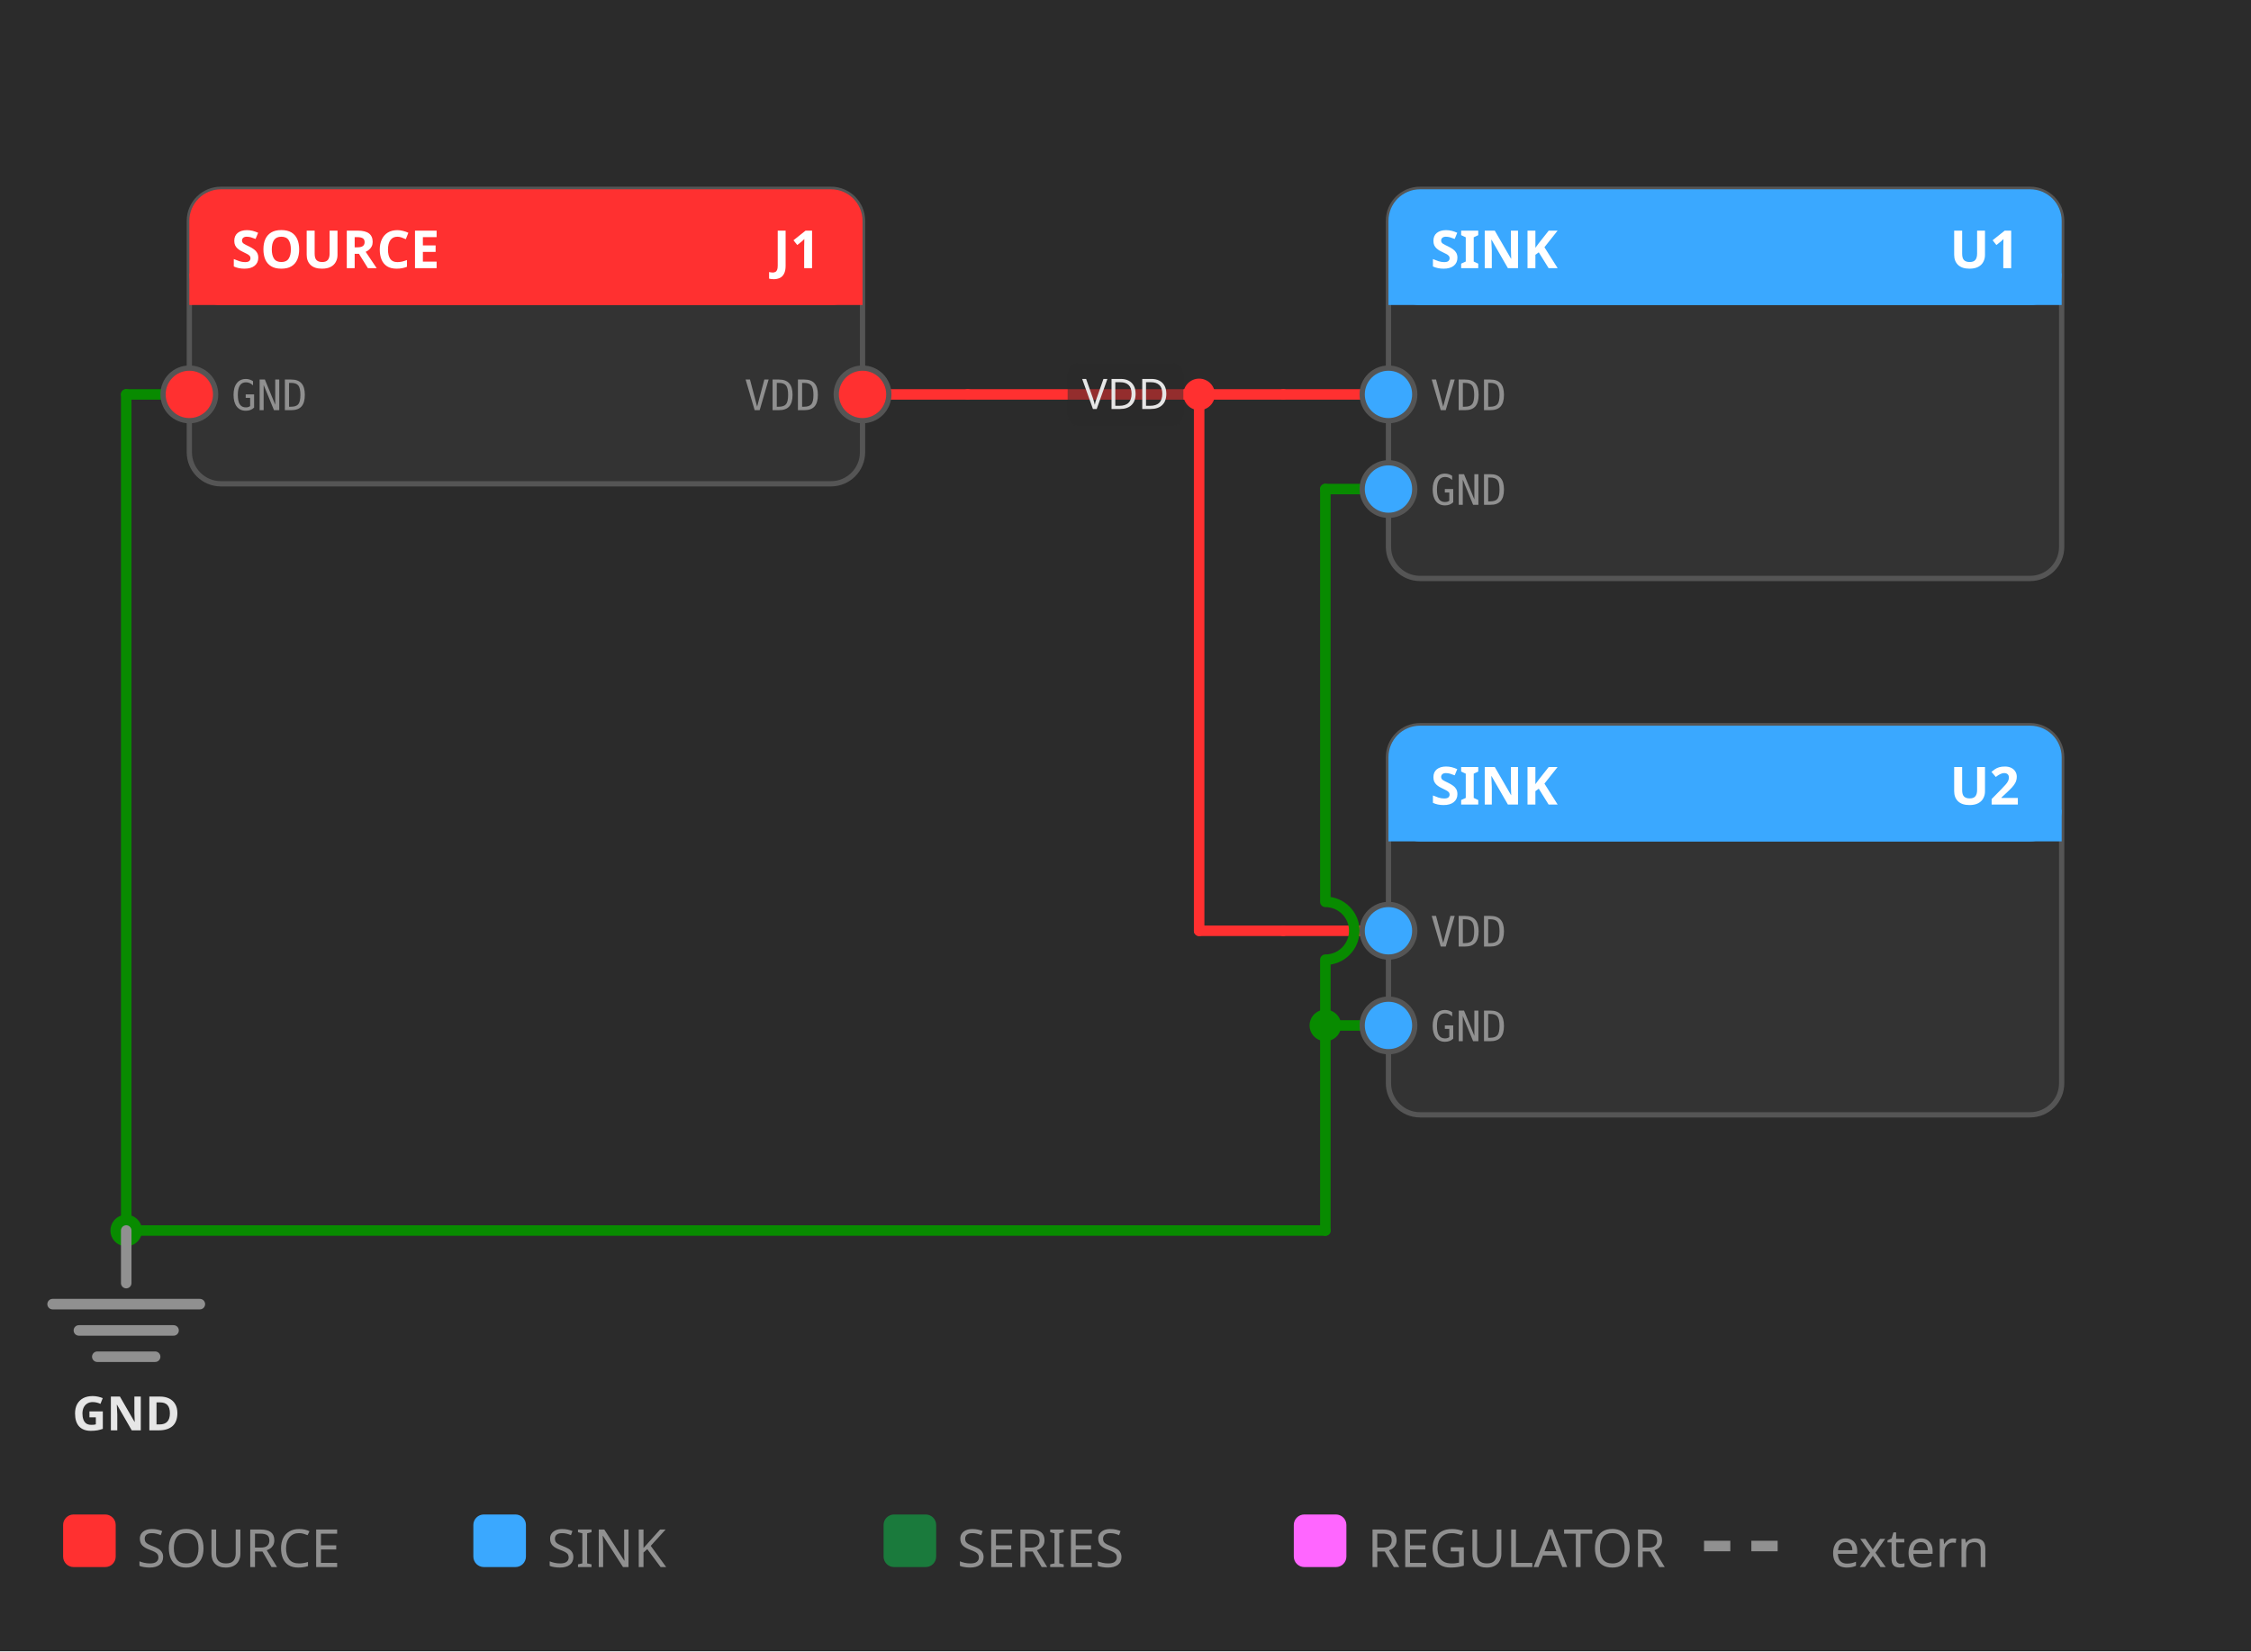
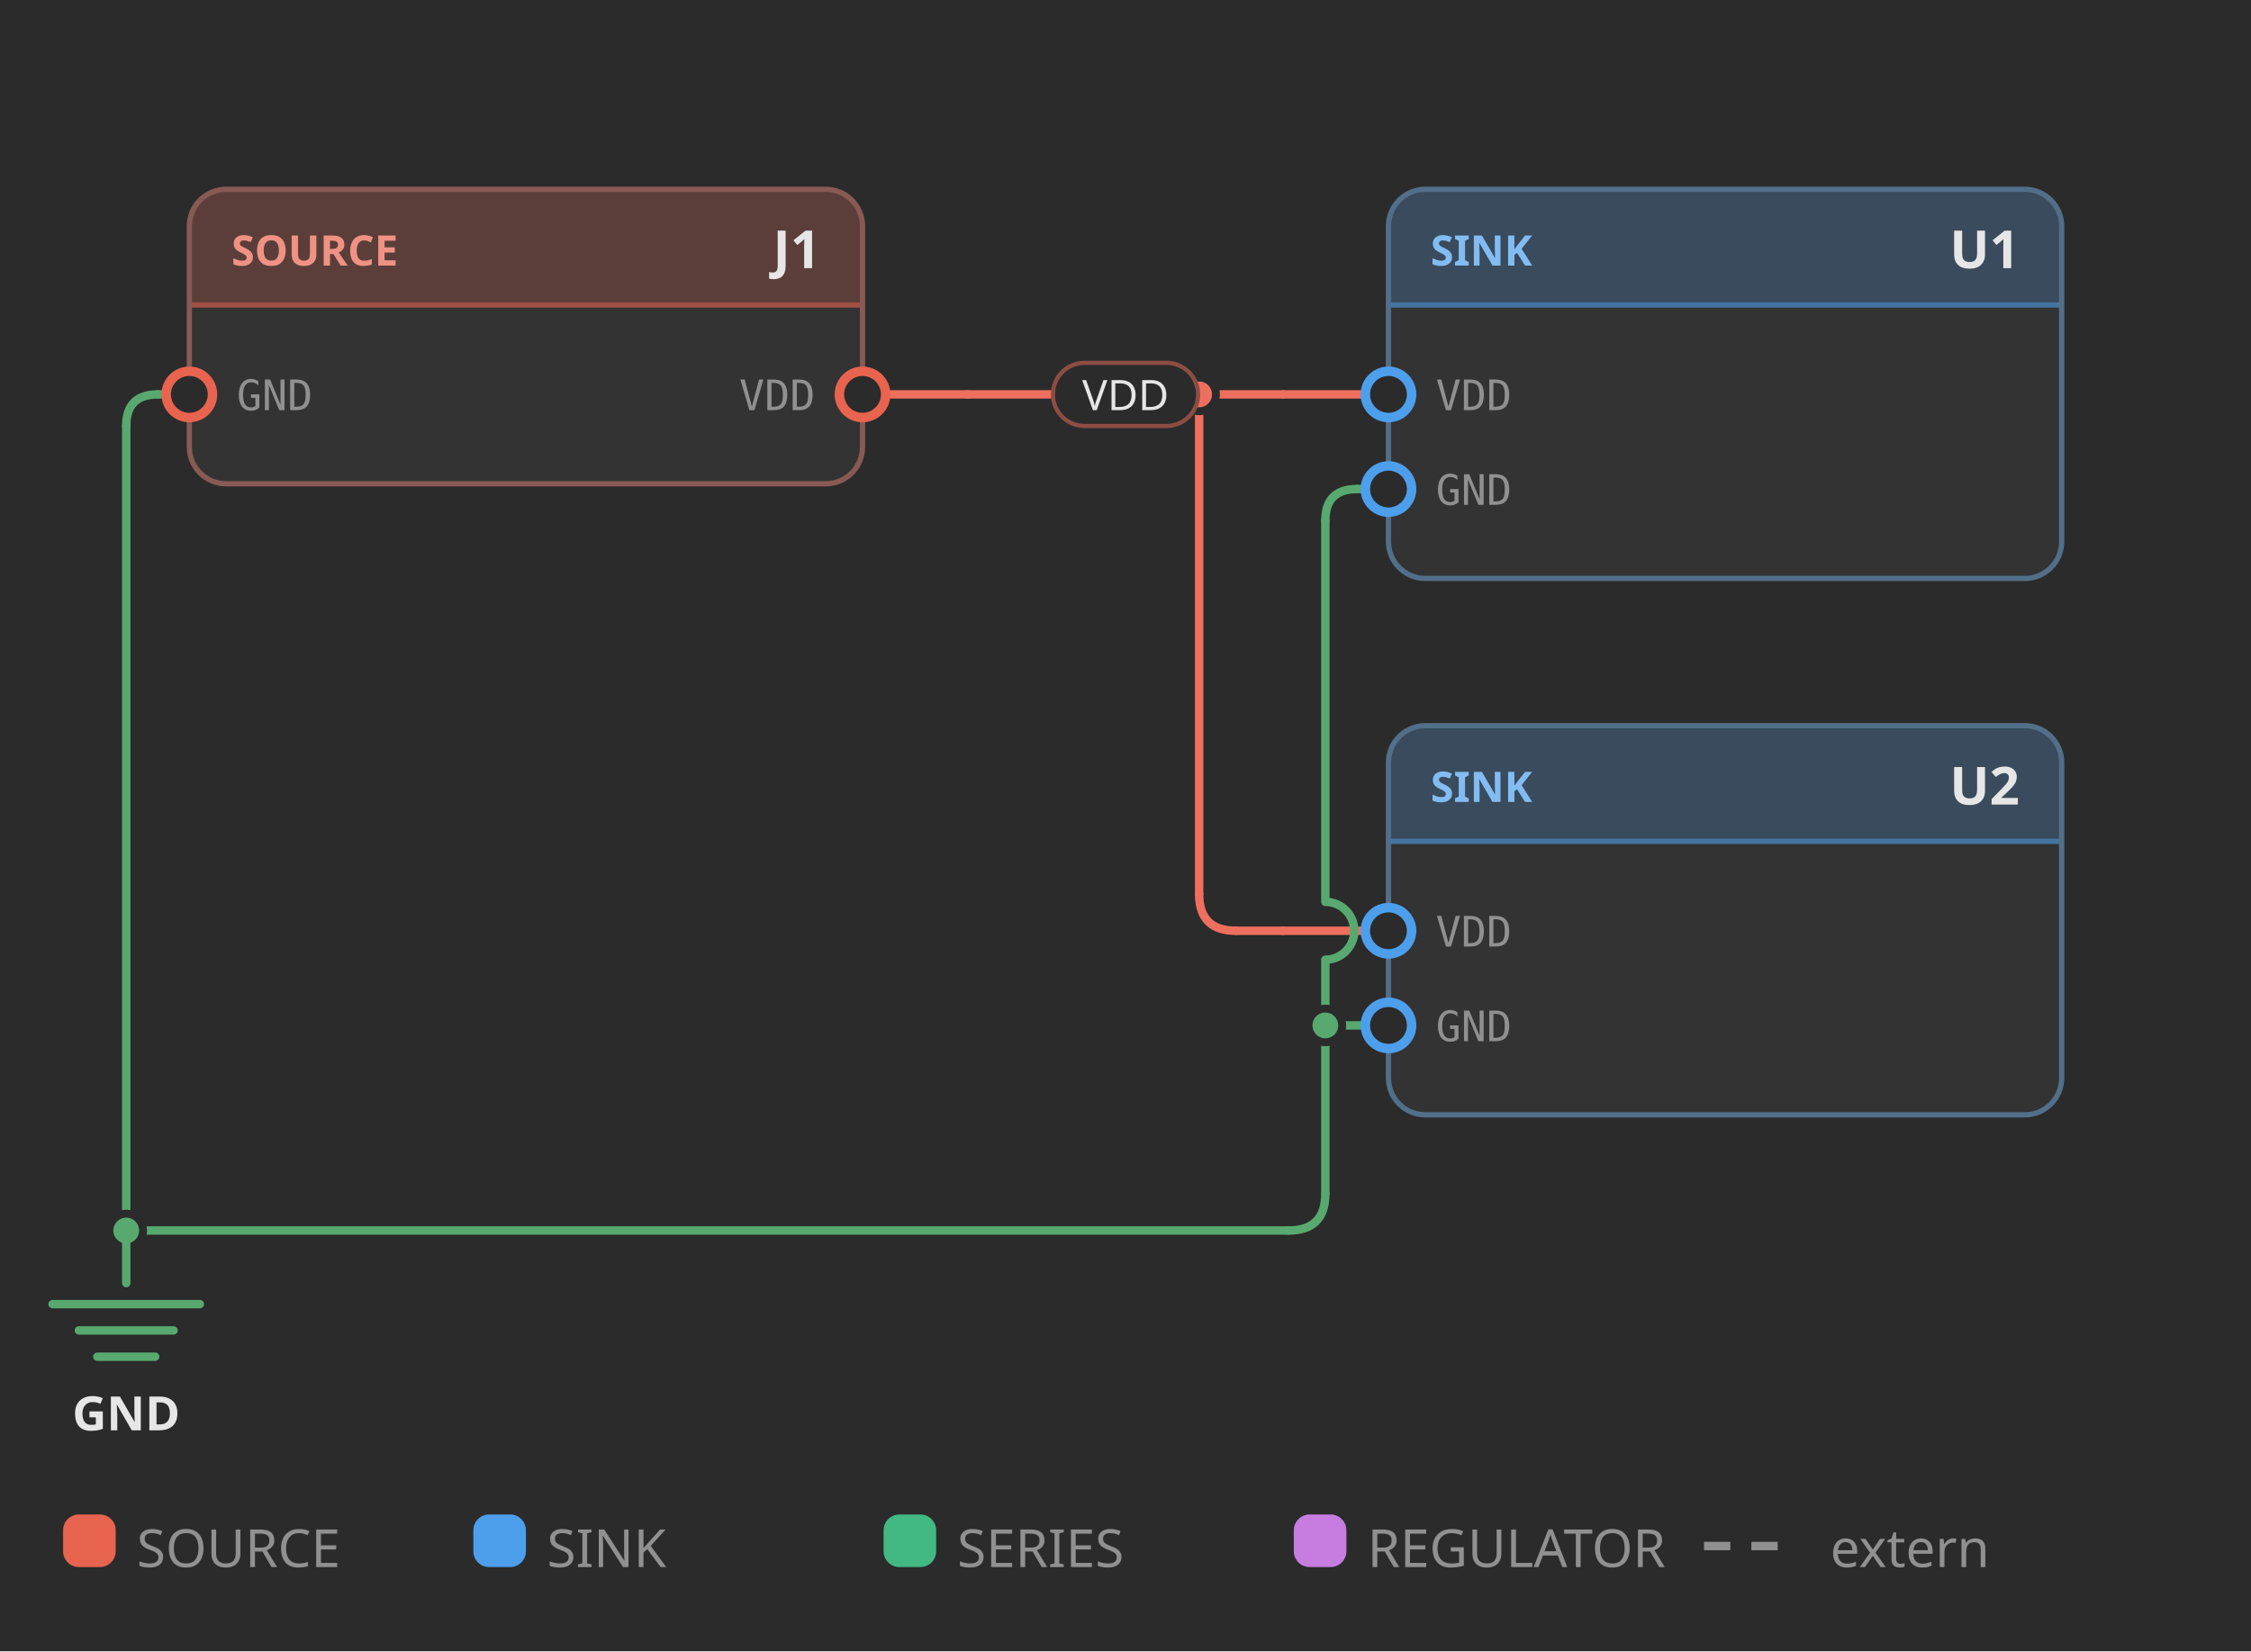
<svg xmlns="http://www.w3.org/2000/svg" width="428" height="314" viewBox="0 0 428 314">
  <rect width="100%" height="100%" fill="#2b2b2b" />
-   <line x1="164" y1="75" x2="184" y2="75" stroke="#ff3030" stroke-width="2" stroke-linecap="round" />
-   <line x1="184" y1="75" x2="244" y2="75" stroke="#ff3030" stroke-width="2" stroke-linecap="round" />
-   <line x1="244" y1="75" x2="264" y2="75" stroke="#ff3030" stroke-width="2" stroke-linecap="round" />
-   <line x1="244" y1="177" x2="264" y2="177" stroke="#ff3030" stroke-width="2" stroke-linecap="round" />
-   <line x1="228" y1="177" x2="244" y2="177" stroke="#ff3030" stroke-width="2" stroke-linecap="round" />
-   <line x1="24" y1="234" x2="252" y2="234" stroke="#088b00" stroke-width="2" stroke-linecap="round" />
-   <line x1="24" y1="75" x2="36" y2="75" stroke="#088b00" stroke-width="2" stroke-linecap="round" />
-   <line x1="252" y1="93" x2="264" y2="93" stroke="#088b00" stroke-width="2" stroke-linecap="round" />
-   <line x1="252" y1="195" x2="264" y2="195" stroke="#088b00" stroke-width="2" stroke-linecap="round" />
-   <path d="M 228,75 V 177" fill="none" stroke="#ff3030" stroke-width="2" stroke-linecap="round" stroke-linejoin="round" />
-   <path d="M 24,75 V 234" fill="none" stroke="#088b00" stroke-width="2" stroke-linecap="round" stroke-linejoin="round" />
-   <path d="M 252,93 V 171.5 A 5.5,5.5 0 0 1 252,182.5 V 234" fill="none" stroke="#088b00" stroke-width="2" stroke-linecap="round" stroke-linejoin="round" />
-   <circle cx="24" cy="234" r="3" fill="#088b00" />
-   <circle cx="228" cy="75" r="3" fill="#ff3030" />
-   <circle cx="252" cy="195" r="3" fill="#088b00" />
-   <line x1="24" y1="234" x2="24" y2="244" stroke="#909090" stroke-width="2" stroke-linecap="round" />
-   <line x1="10" y1="248" x2="38" y2="248" stroke="#909090" stroke-width="2" stroke-linecap="round" />
-   <line x1="15" y1="253" x2="33" y2="253" stroke="#909090" stroke-width="2" stroke-linecap="round" />
-   <line x1="18.5" y1="258" x2="29.5" y2="258" stroke="#909090" stroke-width="2" stroke-linecap="round" />
+   <path d="M 164,75 H 184" fill="none" stroke="#ef6f5e" stroke-width="1.6" stroke-linecap="round" stroke-linejoin="round" />
+   <path d="M 184,75 H 244" fill="none" stroke="#ef6f5e" stroke-width="1.6" stroke-linecap="round" stroke-linejoin="round" />
+   <path d="M 244,75 H 264" fill="none" stroke="#ef6f5e" stroke-width="1.6" stroke-linecap="round" stroke-linejoin="round" />
+   <path d="M 244,177 H 264" fill="none" stroke="#ef6f5e" stroke-width="1.6" stroke-linecap="round" stroke-linejoin="round" />
+   <path d="M 235,177 H 244" fill="none" stroke="#ef6f5e" stroke-width="1.6" stroke-linecap="round" stroke-linejoin="round" />
+   <path d="M 24,234 H 245" fill="none" stroke="#58a96f" stroke-width="1.6" stroke-linecap="round" stroke-linejoin="round" />
+   <path d="M 30,75 H 36" fill="none" stroke="#58a96f" stroke-width="1.6" stroke-linecap="round" stroke-linejoin="round" />
+   <path d="M 258,93 H 264" fill="none" stroke="#58a96f" stroke-width="1.6" stroke-linecap="round" stroke-linejoin="round" />
+   <path d="M 252,195 H 264" fill="none" stroke="#58a96f" stroke-width="1.6" stroke-linecap="round" stroke-linejoin="round" />
+   <path d="M 228,75 V 170" fill="none" stroke="#ef6f5e" stroke-width="1.6" stroke-linecap="round" stroke-linejoin="round" />
+   <path d="M 24,81 V 234" fill="none" stroke="#58a96f" stroke-width="1.6" stroke-linecap="round" stroke-linejoin="round" />
+   <path d="M 252,99 V 171.5 A 5.5,5.5 0 0 1 252,182.5 V 227" fill="none" stroke="#58a96f" stroke-width="1.6" stroke-linecap="round" stroke-linejoin="round" />
+   <path d="M 235,177 Q 228,177 228,170" fill="none" stroke="#ef6f5e" stroke-width="1.6" stroke-linecap="round" stroke-linejoin="round" />
+   <path d="M 245,234 Q 252,234 252,227" fill="none" stroke="#58a96f" stroke-width="1.6" stroke-linecap="round" stroke-linejoin="round" />
+   <path d="M 30,75 Q 24,75 24,81" fill="none" stroke="#58a96f" stroke-width="1.6" stroke-linecap="round" stroke-linejoin="round" />
+   <path d="M 258,93 Q 252,93 252,99" fill="none" stroke="#58a96f" stroke-width="1.6" stroke-linecap="round" stroke-linejoin="round" />
+   <circle cx="24" cy="234" r="3.2" fill="#58a96f" stroke="#2b2b2b" stroke-width="1.5" />
+   <circle cx="228" cy="75" r="3.2" fill="#ef6f5e" stroke="#2b2b2b" stroke-width="1.5" />
+   <circle cx="252" cy="195" r="3.2" fill="#58a96f" stroke="#2b2b2b" stroke-width="1.5" />
+   <line x1="24" y1="234" x2="24" y2="244" stroke="#58a96f" stroke-width="1.6" stroke-linecap="round" />
+   <line x1="10" y1="248" x2="38" y2="248" stroke="#58a96f" stroke-width="1.6" stroke-linecap="round" />
+   <line x1="15" y1="253" x2="33" y2="253" stroke="#58a96f" stroke-width="1.6" stroke-linecap="round" />
+   <line x1="18.5" y1="258" x2="29.5" y2="258" stroke="#58a96f" stroke-width="1.6" stroke-linecap="round" />
  <text x="24" y="272" text-anchor="middle" fill="#e6e6e6" font-family="Segoe UI,sans-serif" font-size="9" font-weight="600">GND</text>
-   <rect class="topo-hit" data-label="J1" x="36" y="36" width="128" height="56" rx="6" fill="#333333" stroke="#555555" stroke-width="1" />
-   <rect x="36" y="36" width="128" height="22" rx="6" fill="#ff3030" />
-   <rect x="36" y="52" width="128" height="6" fill="#ff3030" />
-   <text x="44" y="51" fill="#ffffff" font-family="Segoe UI,sans-serif" font-size="10" font-weight="600">SOURCE</text>
-   <text x="156" y="51" fill="#ffffff" text-anchor="end" font-family="Segoe UI,sans-serif" font-size="10" font-weight="600">J1</text>
-   <circle cx="164" cy="75" r="5" fill="#ff3030" stroke="#555555" stroke-width="1" />
-   <text x="156" y="78" text-anchor="end" fill="#909090" font-family="Consolas,monospace" font-size="8">VDD</text>
-   <circle cx="36" cy="75" r="5" fill="#ff3030" stroke="#555555" stroke-width="1" />
-   <text x="44" y="78" text-anchor="start" fill="#909090" font-family="Consolas,monospace" font-size="8">GND</text>
-   <rect class="topo-hit" data-label="U1" x="264" y="36" width="128" height="74" rx="6" fill="#333333" stroke="#555555" stroke-width="1" />
-   <rect x="264" y="36" width="128" height="22" rx="6" fill="#3aa8ff" />
-   <rect x="264" y="52" width="128" height="6" fill="#3aa8ff" />
-   <text x="272" y="51" fill="#ffffff" font-family="Segoe UI,sans-serif" font-size="10" font-weight="600">SINK</text>
-   <text x="384" y="51" fill="#ffffff" text-anchor="end" font-family="Segoe UI,sans-serif" font-size="10" font-weight="600">U1</text>
-   <circle cx="264" cy="75" r="5" fill="#3aa8ff" stroke="#555555" stroke-width="1" />
-   <text x="272" y="78" text-anchor="start" fill="#909090" font-family="Consolas,monospace" font-size="8">VDD</text>
-   <circle cx="264" cy="93" r="5" fill="#3aa8ff" stroke="#555555" stroke-width="1" />
-   <text x="272" y="96" text-anchor="start" fill="#909090" font-family="Consolas,monospace" font-size="8">GND</text>
-   <rect class="topo-hit" data-label="U2" x="264" y="138" width="128" height="74" rx="6" fill="#333333" stroke="#555555" stroke-width="1" />
-   <rect x="264" y="138" width="128" height="22" rx="6" fill="#3aa8ff" />
-   <rect x="264" y="154" width="128" height="6" fill="#3aa8ff" />
-   <text x="272" y="153" fill="#ffffff" font-family="Segoe UI,sans-serif" font-size="10" font-weight="600">SINK</text>
-   <text x="384" y="153" fill="#ffffff" text-anchor="end" font-family="Segoe UI,sans-serif" font-size="10" font-weight="600">U2</text>
-   <circle cx="264" cy="177" r="5" fill="#3aa8ff" stroke="#555555" stroke-width="1" />
-   <text x="272" y="180" text-anchor="start" fill="#909090" font-family="Consolas,monospace" font-size="8">VDD</text>
-   <circle cx="264" cy="195" r="5" fill="#3aa8ff" stroke="#555555" stroke-width="1" />
-   <text x="272" y="198" text-anchor="start" fill="#909090" font-family="Consolas,monospace" font-size="8">GND</text>
-   <rect x="203" y="69" width="22" height="12" fill="#2b2b2b" fill-opacity="0.5" stroke="none" rx="2" />
-   <text x="214" y="75" text-anchor="middle" dominant-baseline="middle" fill="#e6e6e6" font-family="Segoe UI,sans-serif" font-size="8">VDD</text>
-   <rect x="12" y="288" width="10" height="10" rx="2" fill="#ff3030" />
+   <rect class="topo-hit" data-label="J1" x="36" y="36" width="128" height="56" rx="7" fill="#333333" />
+   <path d="M 36,58 V 43 Q 36,36 43,36 H 157 Q 164,36 164,43 V 58 Z" fill="#5b3e39" />
+   <line x1="36" y1="58" x2="164" y2="58" stroke="#a05044" />
+   <text class="topo-head" x="44" y="50.5" fill="#ef9284" font-family="Segoe UI,sans-serif" font-size="8" font-weight="700">SOURCE</text>
+   <text class="topo-head" x="156" y="51" text-anchor="end" fill="#e6e6e6" font-family="Segoe UI,sans-serif" font-size="10" font-weight="600">J1</text>
+   <rect x="36" y="36" width="128" height="56" rx="7" fill="none" stroke="#885a53" stroke-width="1" />
+   <circle cx="164" cy="75" r="4.4" fill="#2b2b2b" stroke="#e8644f" stroke-width="1.8" />
+   <text x="155" y="78" text-anchor="end" fill="#909090" font-family="Consolas,monospace" font-size="8">VDD</text>
+   <circle cx="36" cy="75" r="4.4" fill="#2b2b2b" stroke="#e8644f" stroke-width="1.8" />
+   <text x="45" y="78" fill="#909090" font-family="Consolas,monospace" font-size="8">GND</text>
+   <rect class="topo-hit" data-label="U1" x="264" y="36" width="128" height="74" rx="7" fill="#333333" />
+   <path d="M 264,58 V 43 Q 264,36 271,36 H 385 Q 392,36 392,43 V 58 Z" fill="#394b5c" />
+   <line x1="264" y1="58" x2="392" y2="58" stroke="#4374a2" />
+   <text class="topo-head" x="272" y="50.5" fill="#82bcf2" font-family="Segoe UI,sans-serif" font-size="8" font-weight="700">SINK</text>
+   <text class="topo-head" x="384" y="51" text-anchor="end" fill="#e6e6e6" font-family="Segoe UI,sans-serif" font-size="10" font-weight="600">U1</text>
+   <rect x="264" y="36" width="128" height="74" rx="7" fill="none" stroke="#526f8a" stroke-width="1" />
+   <circle cx="264" cy="75" r="4.4" fill="#2b2b2b" stroke="#4d9fec" stroke-width="1.8" />
+   <text x="273" y="78" fill="#909090" font-family="Consolas,monospace" font-size="8">VDD</text>
+   <circle cx="264" cy="93" r="4.4" fill="#2b2b2b" stroke="#4d9fec" stroke-width="1.8" />
+   <text x="273" y="96" fill="#909090" font-family="Consolas,monospace" font-size="8">GND</text>
+   <rect class="topo-hit" data-label="U2" x="264" y="138" width="128" height="74" rx="7" fill="#333333" />
+   <path d="M 264,160 V 145 Q 264,138 271,138 H 385 Q 392,138 392,145 V 160 Z" fill="#394b5c" />
+   <line x1="264" y1="160" x2="392" y2="160" stroke="#4374a2" />
+   <text class="topo-head" x="272" y="152.5" fill="#82bcf2" font-family="Segoe UI,sans-serif" font-size="8" font-weight="700">SINK</text>
+   <text class="topo-head" x="384" y="153" text-anchor="end" fill="#e6e6e6" font-family="Segoe UI,sans-serif" font-size="10" font-weight="600">U2</text>
+   <rect x="264" y="138" width="128" height="74" rx="7" fill="none" stroke="#526f8a" stroke-width="1" />
+   <circle cx="264" cy="177" r="4.4" fill="#2b2b2b" stroke="#4d9fec" stroke-width="1.8" />
+   <text x="273" y="180" fill="#909090" font-family="Consolas,monospace" font-size="8">VDD</text>
+   <circle cx="264" cy="195" r="4.4" fill="#2b2b2b" stroke="#4d9fec" stroke-width="1.8" />
+   <text x="273" y="198" fill="#909090" font-family="Consolas,monospace" font-size="8">GND</text>
+   <rect x="200.2" y="69" width="27.6" height="12" rx="6" fill="#2b2b2b" stroke="#8d4d44" stroke-width="0.8" />
+   <text x="214" y="78" text-anchor="middle" fill="#e6e6e6" font-family="Segoe UI,sans-serif" font-size="8">VDD</text>
+   <rect x="12" y="288" width="10" height="10" rx="3" fill="#e8644f" />
  <text x="26" y="298" fill="#909090" font-family="Segoe UI,sans-serif" font-size="10">SOURCE</text>
-   <rect x="90" y="288" width="10" height="10" rx="2" fill="#3aa8ff" />
+   <rect x="90" y="288" width="10" height="10" rx="3" fill="#4d9fec" />
  <text x="104" y="298" fill="#909090" font-family="Segoe UI,sans-serif" font-size="10">SINK</text>
-   <rect x="168" y="288" width="10" height="10" rx="2" fill="#1a7a3c" />
+   <rect x="168" y="288" width="10" height="10" rx="3" fill="#42b883" />
  <text x="182" y="298" fill="#909090" font-family="Segoe UI,sans-serif" font-size="10">SERIES</text>
-   <rect x="246" y="288" width="10" height="10" rx="2" fill="#ff66ff" />
+   <rect x="246" y="288" width="10" height="10" rx="3" fill="#c77ddf" />
  <text x="260" y="298" fill="#909090" font-family="Segoe UI,sans-serif" font-size="10">REGULATOR</text>
-   <line x1="324" y1="294" x2="342" y2="294" stroke="#909090" stroke-width="2" stroke-dasharray="5 4" />
+   <line x1="324" y1="294" x2="342" y2="294" stroke="#909090" stroke-width="1.6" stroke-dasharray="5 4" />
  <text x="348" y="298" fill="#909090" font-family="Segoe UI,sans-serif" font-size="10">extern</text>
</svg>
